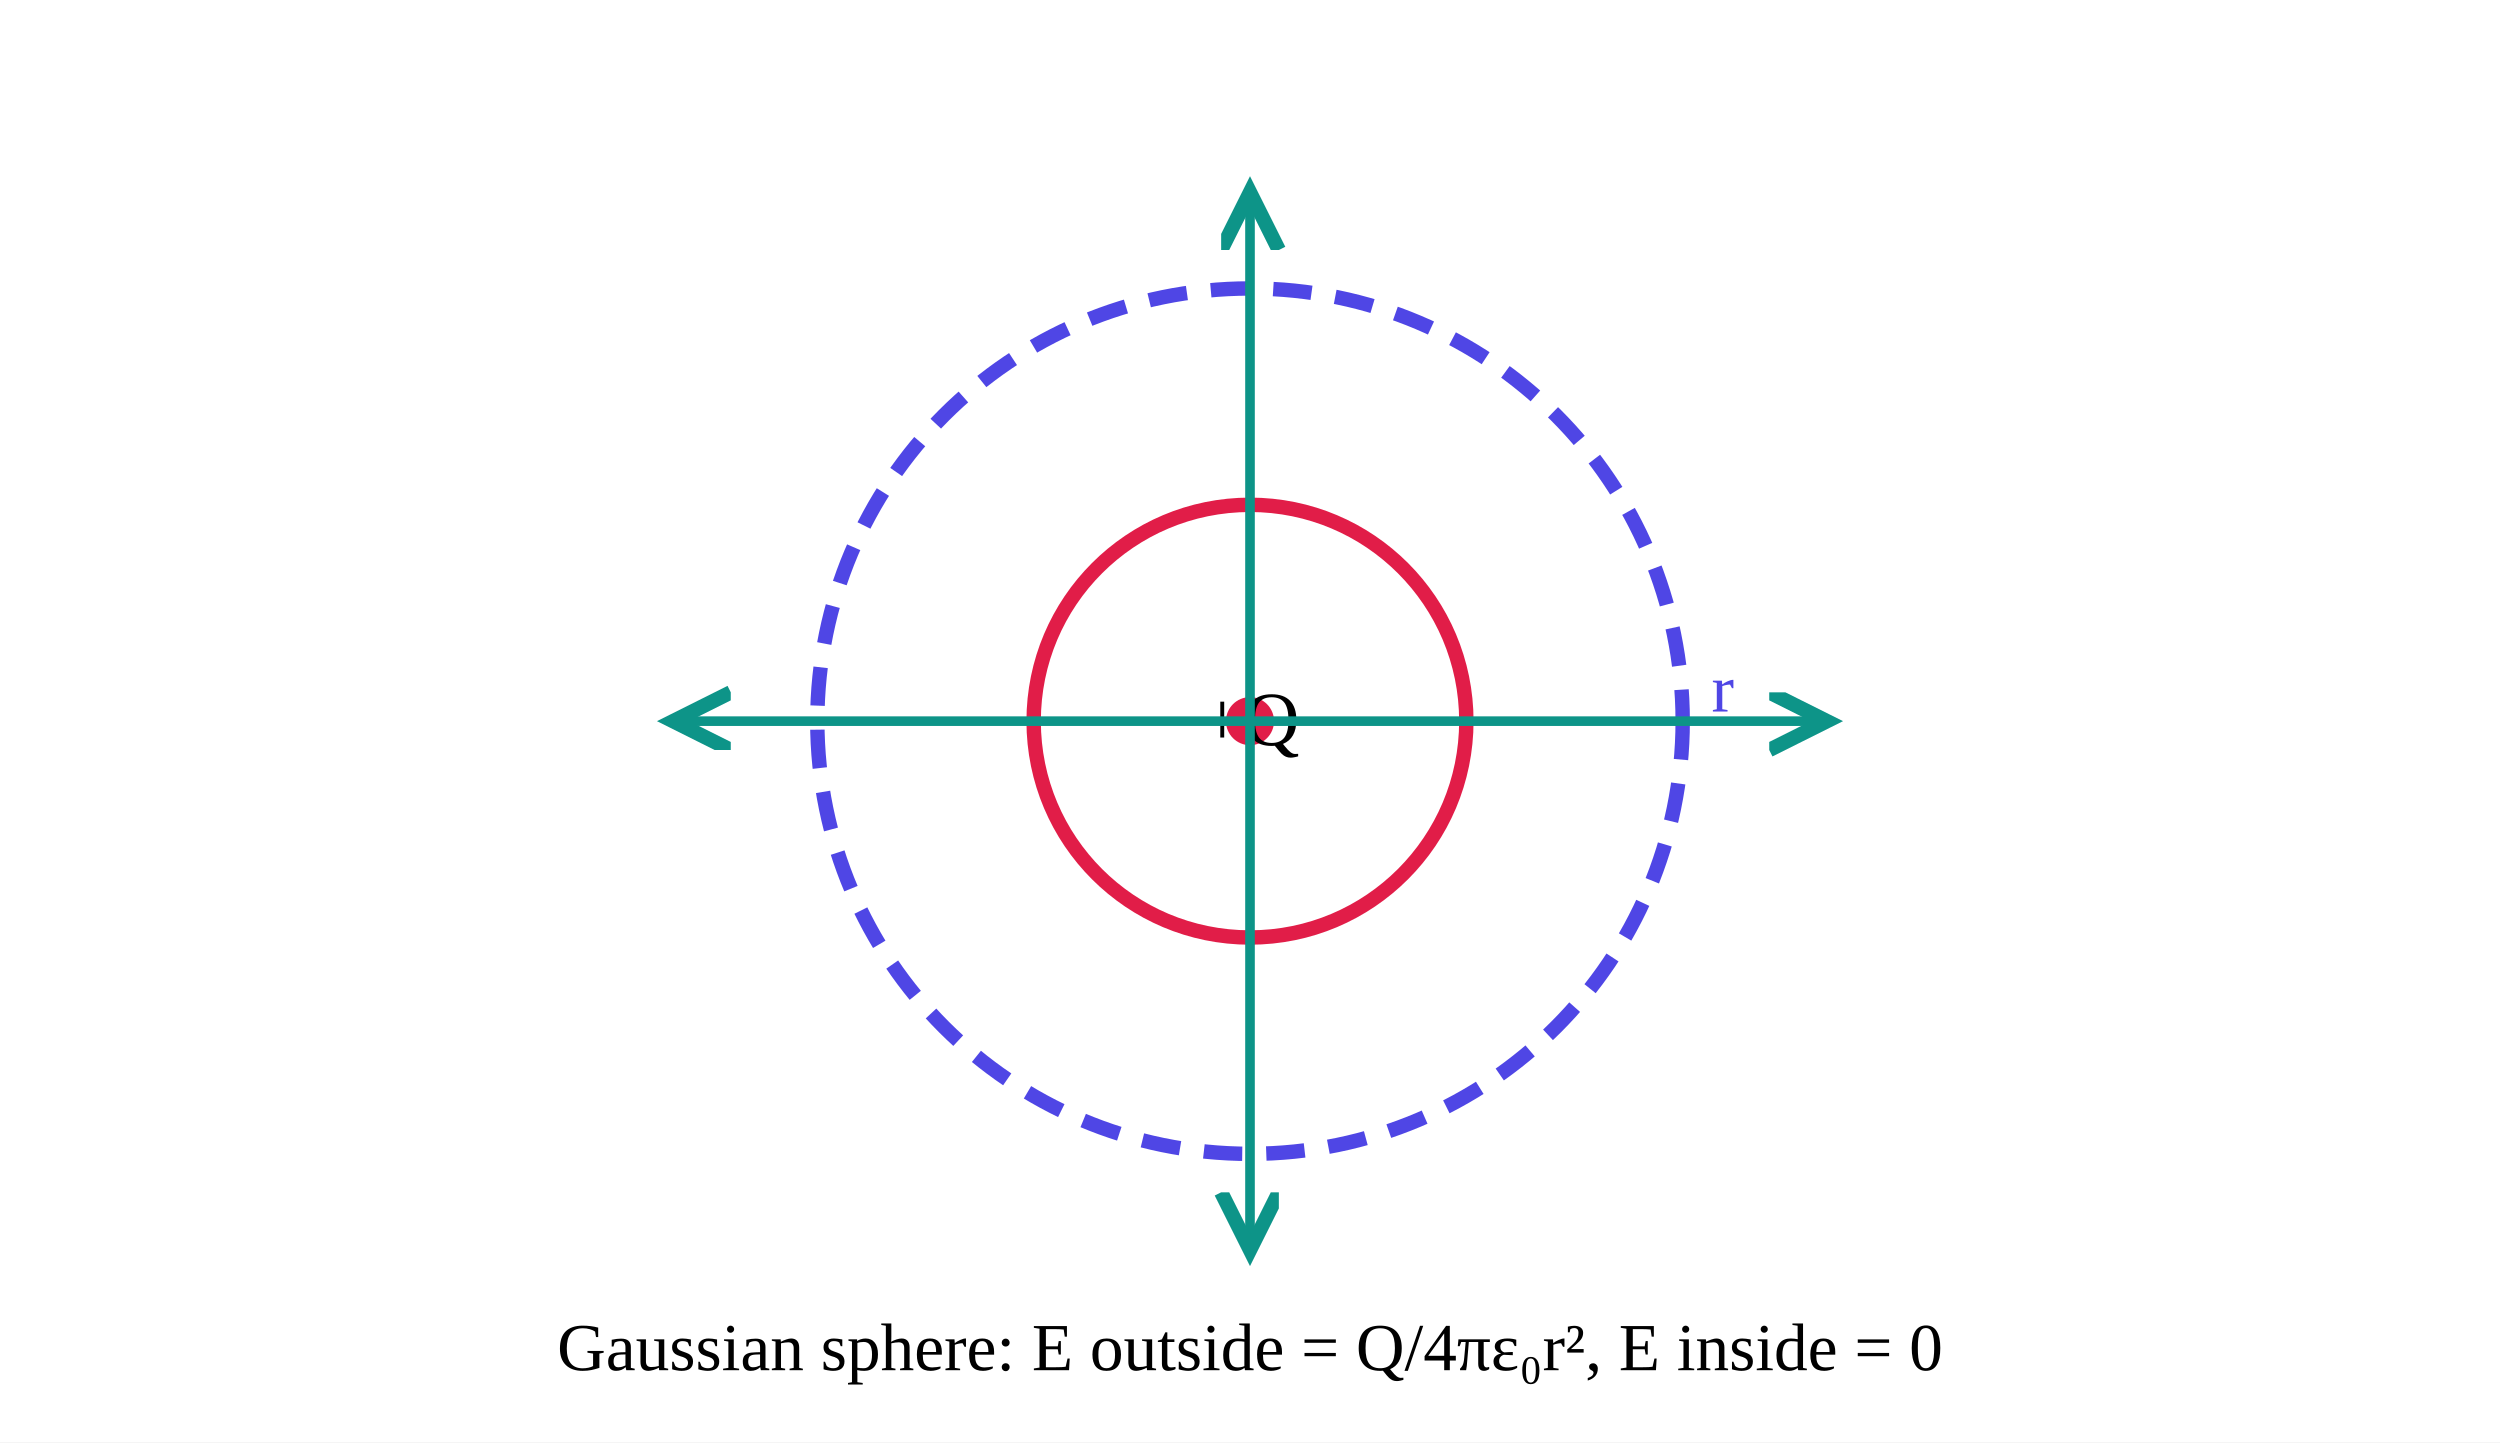
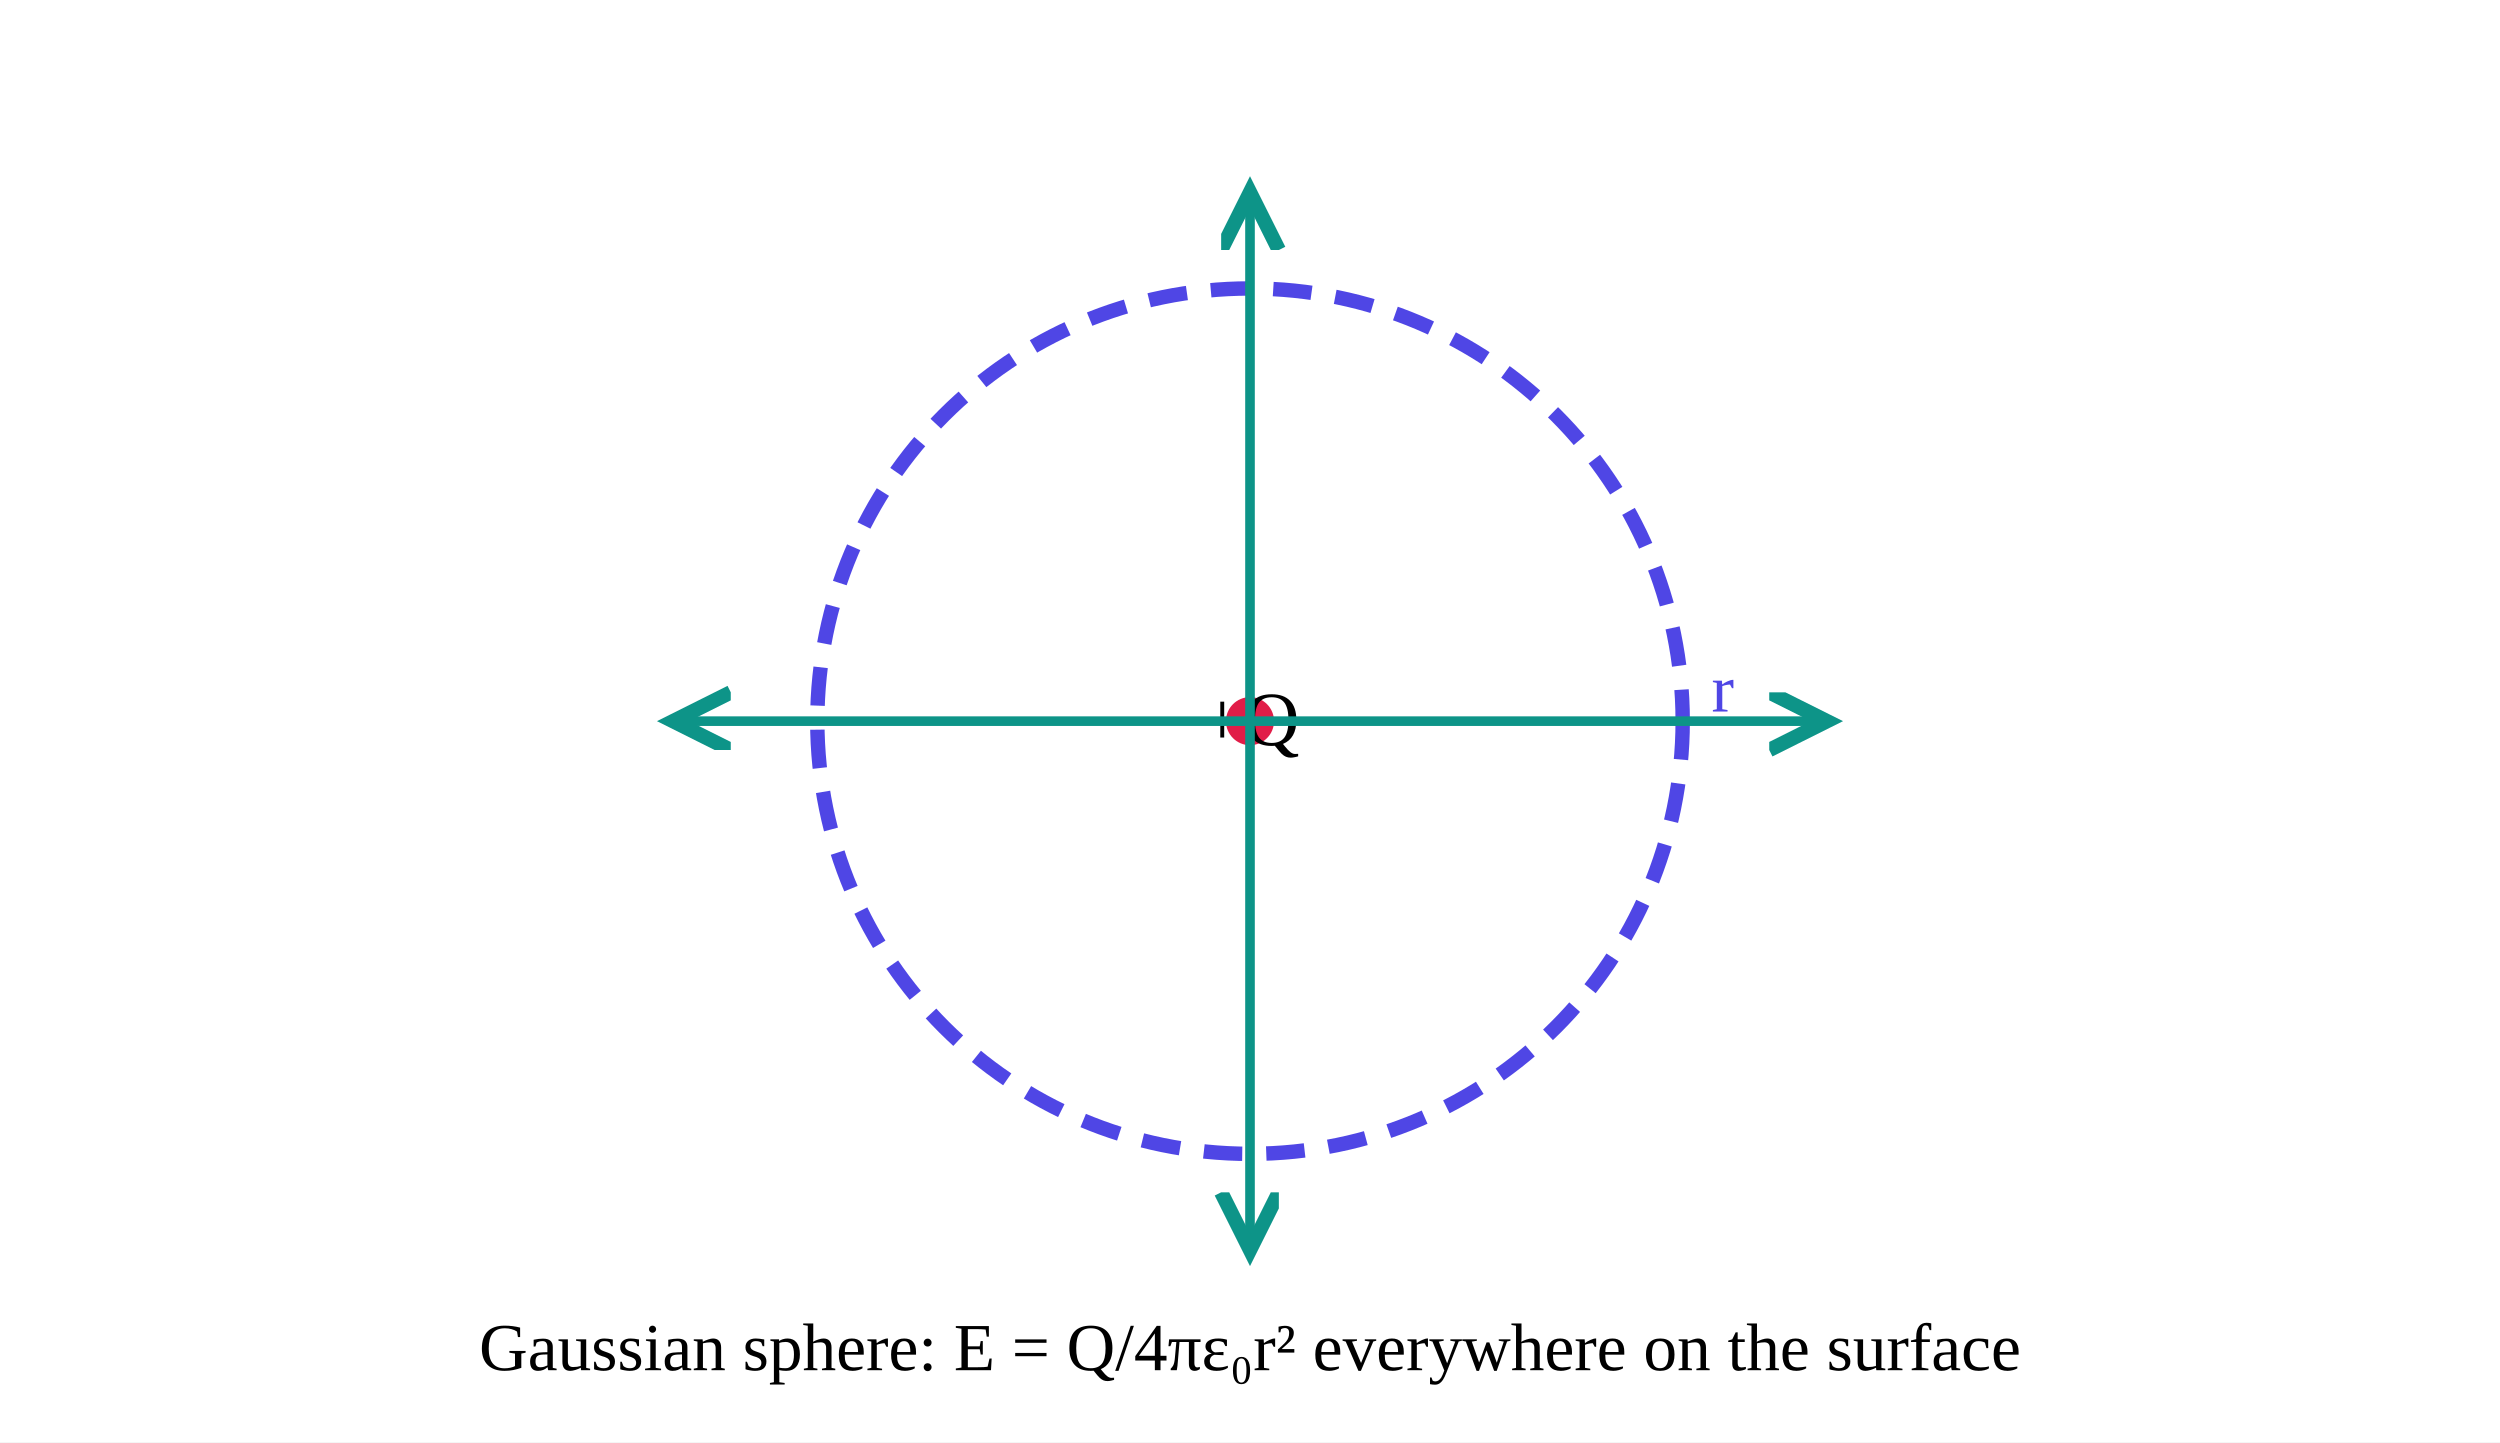
<svg xmlns="http://www.w3.org/2000/svg" width="520" height="300" viewBox="0 0 520 300">
  <rect width="520" height="300" fill="#fff" />
  <circle cx="260" cy="150" r="90" fill="none" stroke="#4f46e5" stroke-width="3" stroke-dasharray="8 5" />
-   <circle cx="260" cy="150" r="45" fill="none" stroke="#e11d48" stroke-width="3" />
  <circle cx="260" cy="150" r="5" fill="#e11d48" />
  <text x="260" y="155" text-anchor="middle" font-size="16">+Q</text>
  <text x="356" y="148" font-size="14" fill="#4f46e5">r</text>
  <g stroke="#0d9488" stroke-width="2">
    <line x1="260" y1="150" x2="380" y2="150" marker-end="url(#a)" />
    <line x1="260" y1="150" x2="260" y2="40" marker-end="url(#a)" />
    <line x1="260" y1="150" x2="140" y2="150" marker-end="url(#a)" />
    <line x1="260" y1="150" x2="260" y2="260" marker-end="url(#a)" />
  </g>
  <defs>
    <marker id="a" markerWidth="8" markerHeight="8" refX="6" refY="3" orient="auto">
      <path d="M0,0 L6,3 L0,6" fill="none" stroke="#0d9488" stroke-width="1.5" />
    </marker>
  </defs>
-   <text x="260" y="285" text-anchor="middle" font-size="14">Gaussian sphere: E outside = Q/4πε₀r², E inside = 0</text>
+   <text x="260" y="285" text-anchor="middle" font-size="14">Gaussian sphere: E = Q/4πε₀r² everywhere on the surface</text>
</svg>
